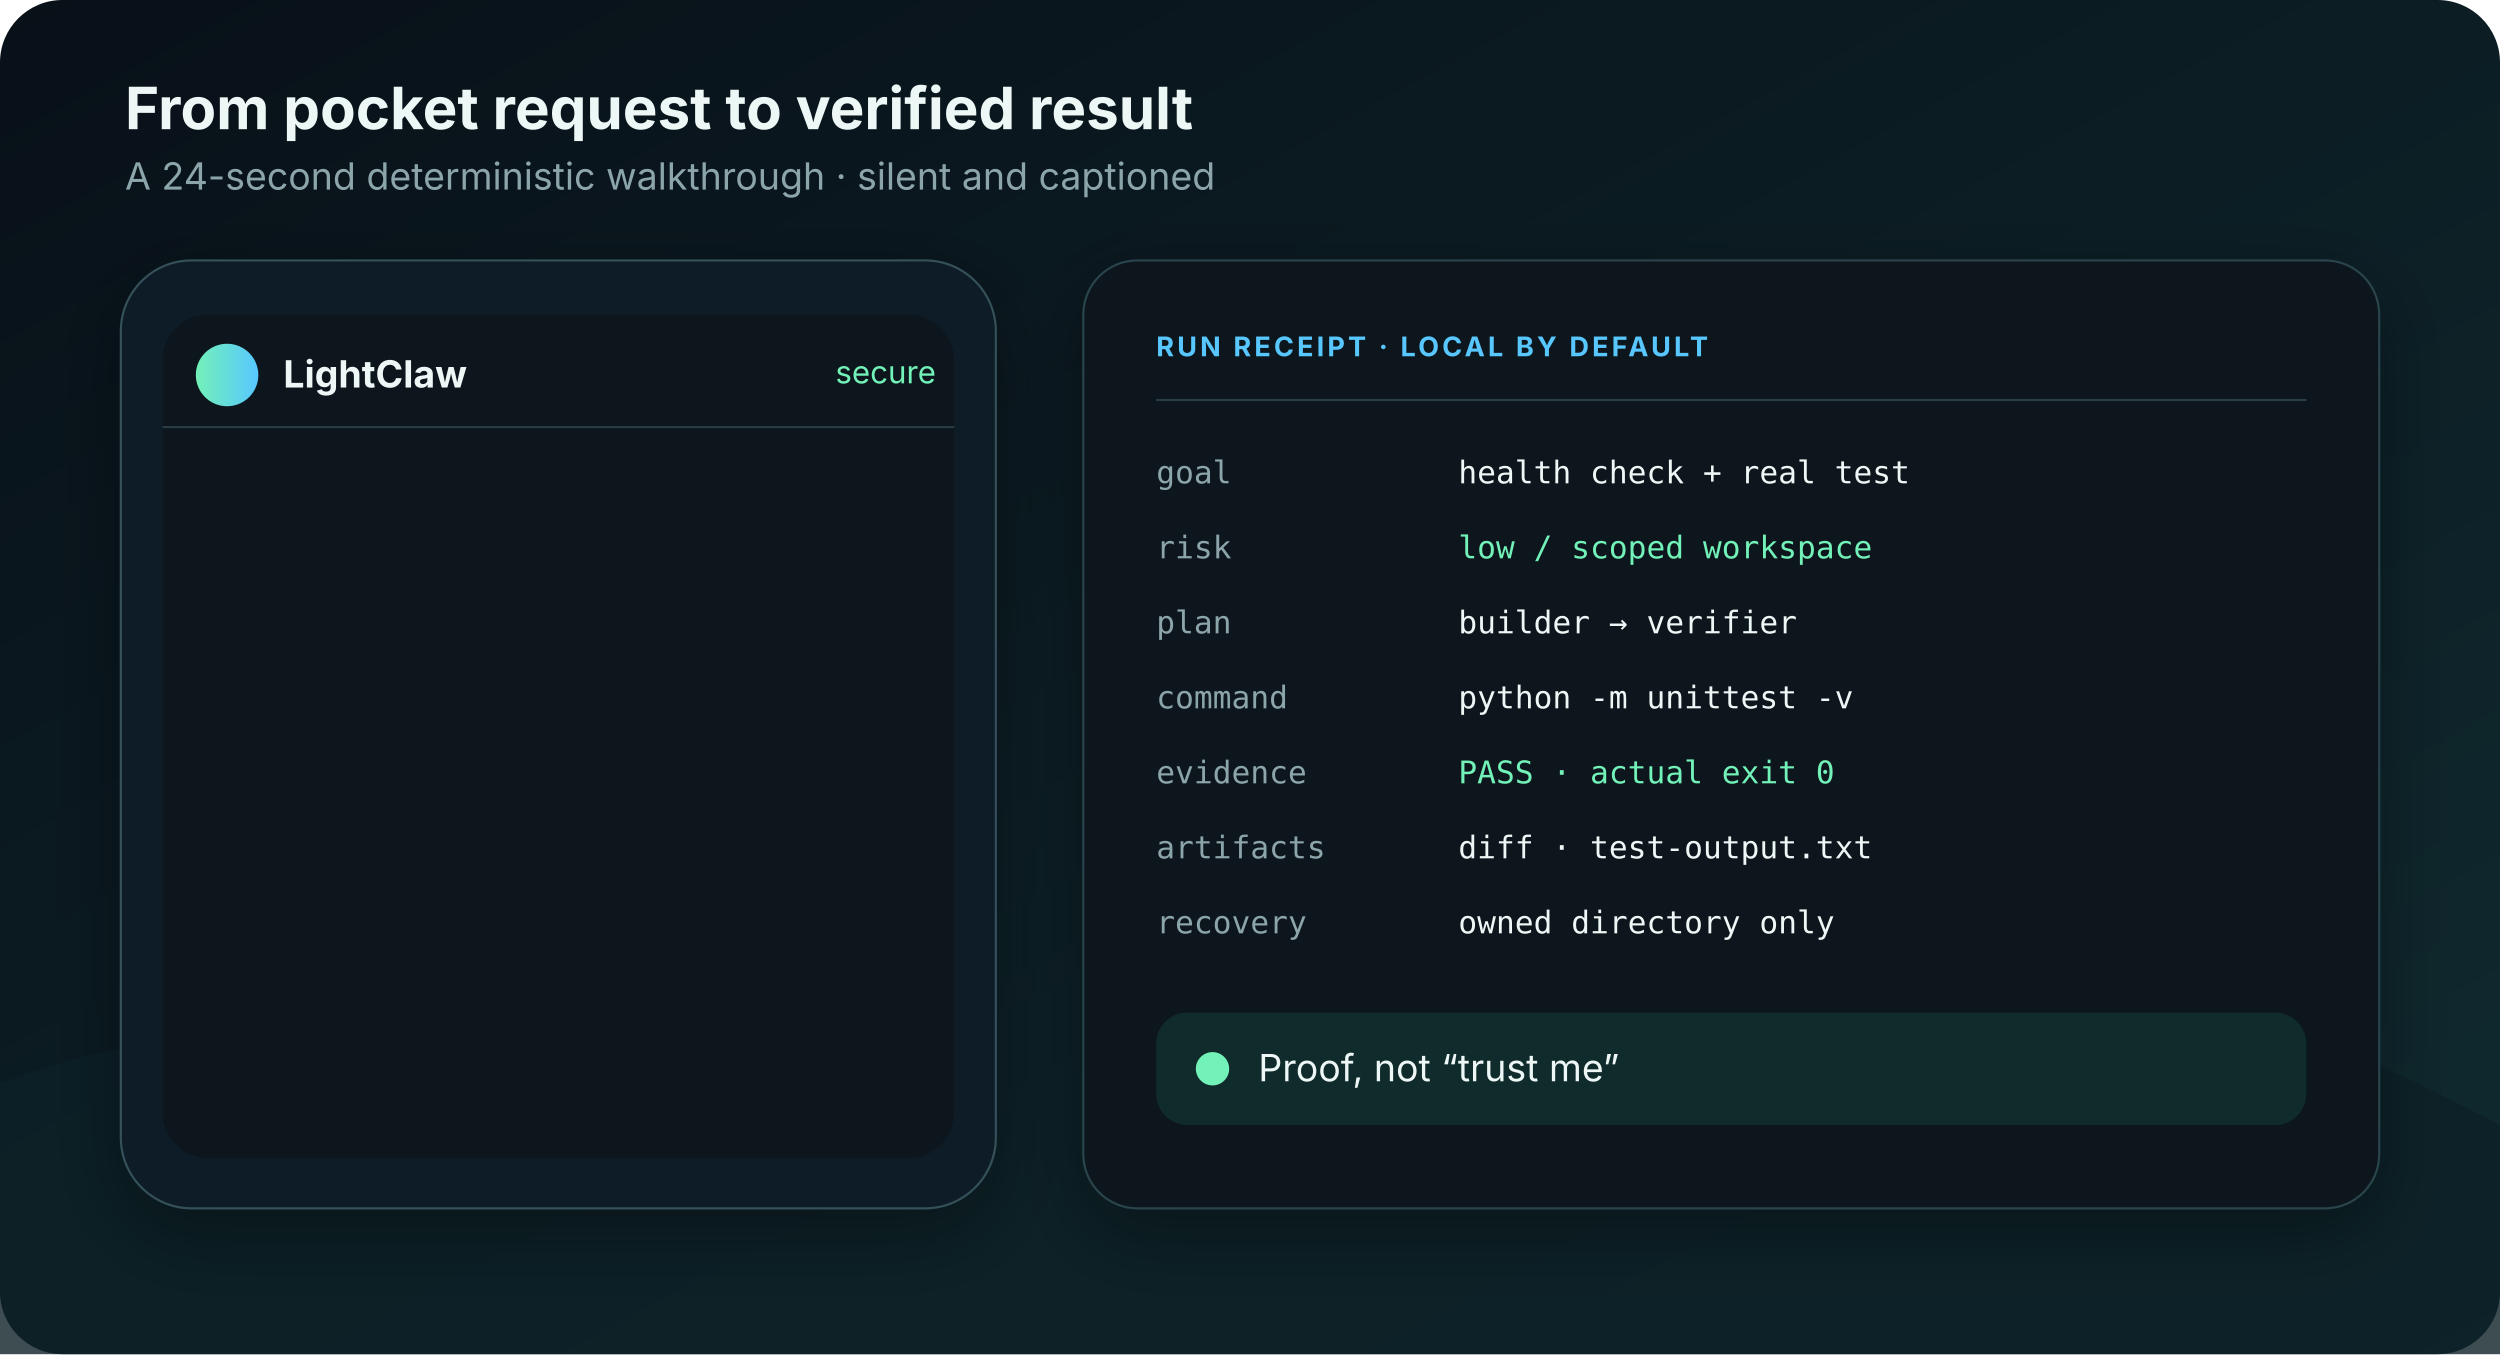
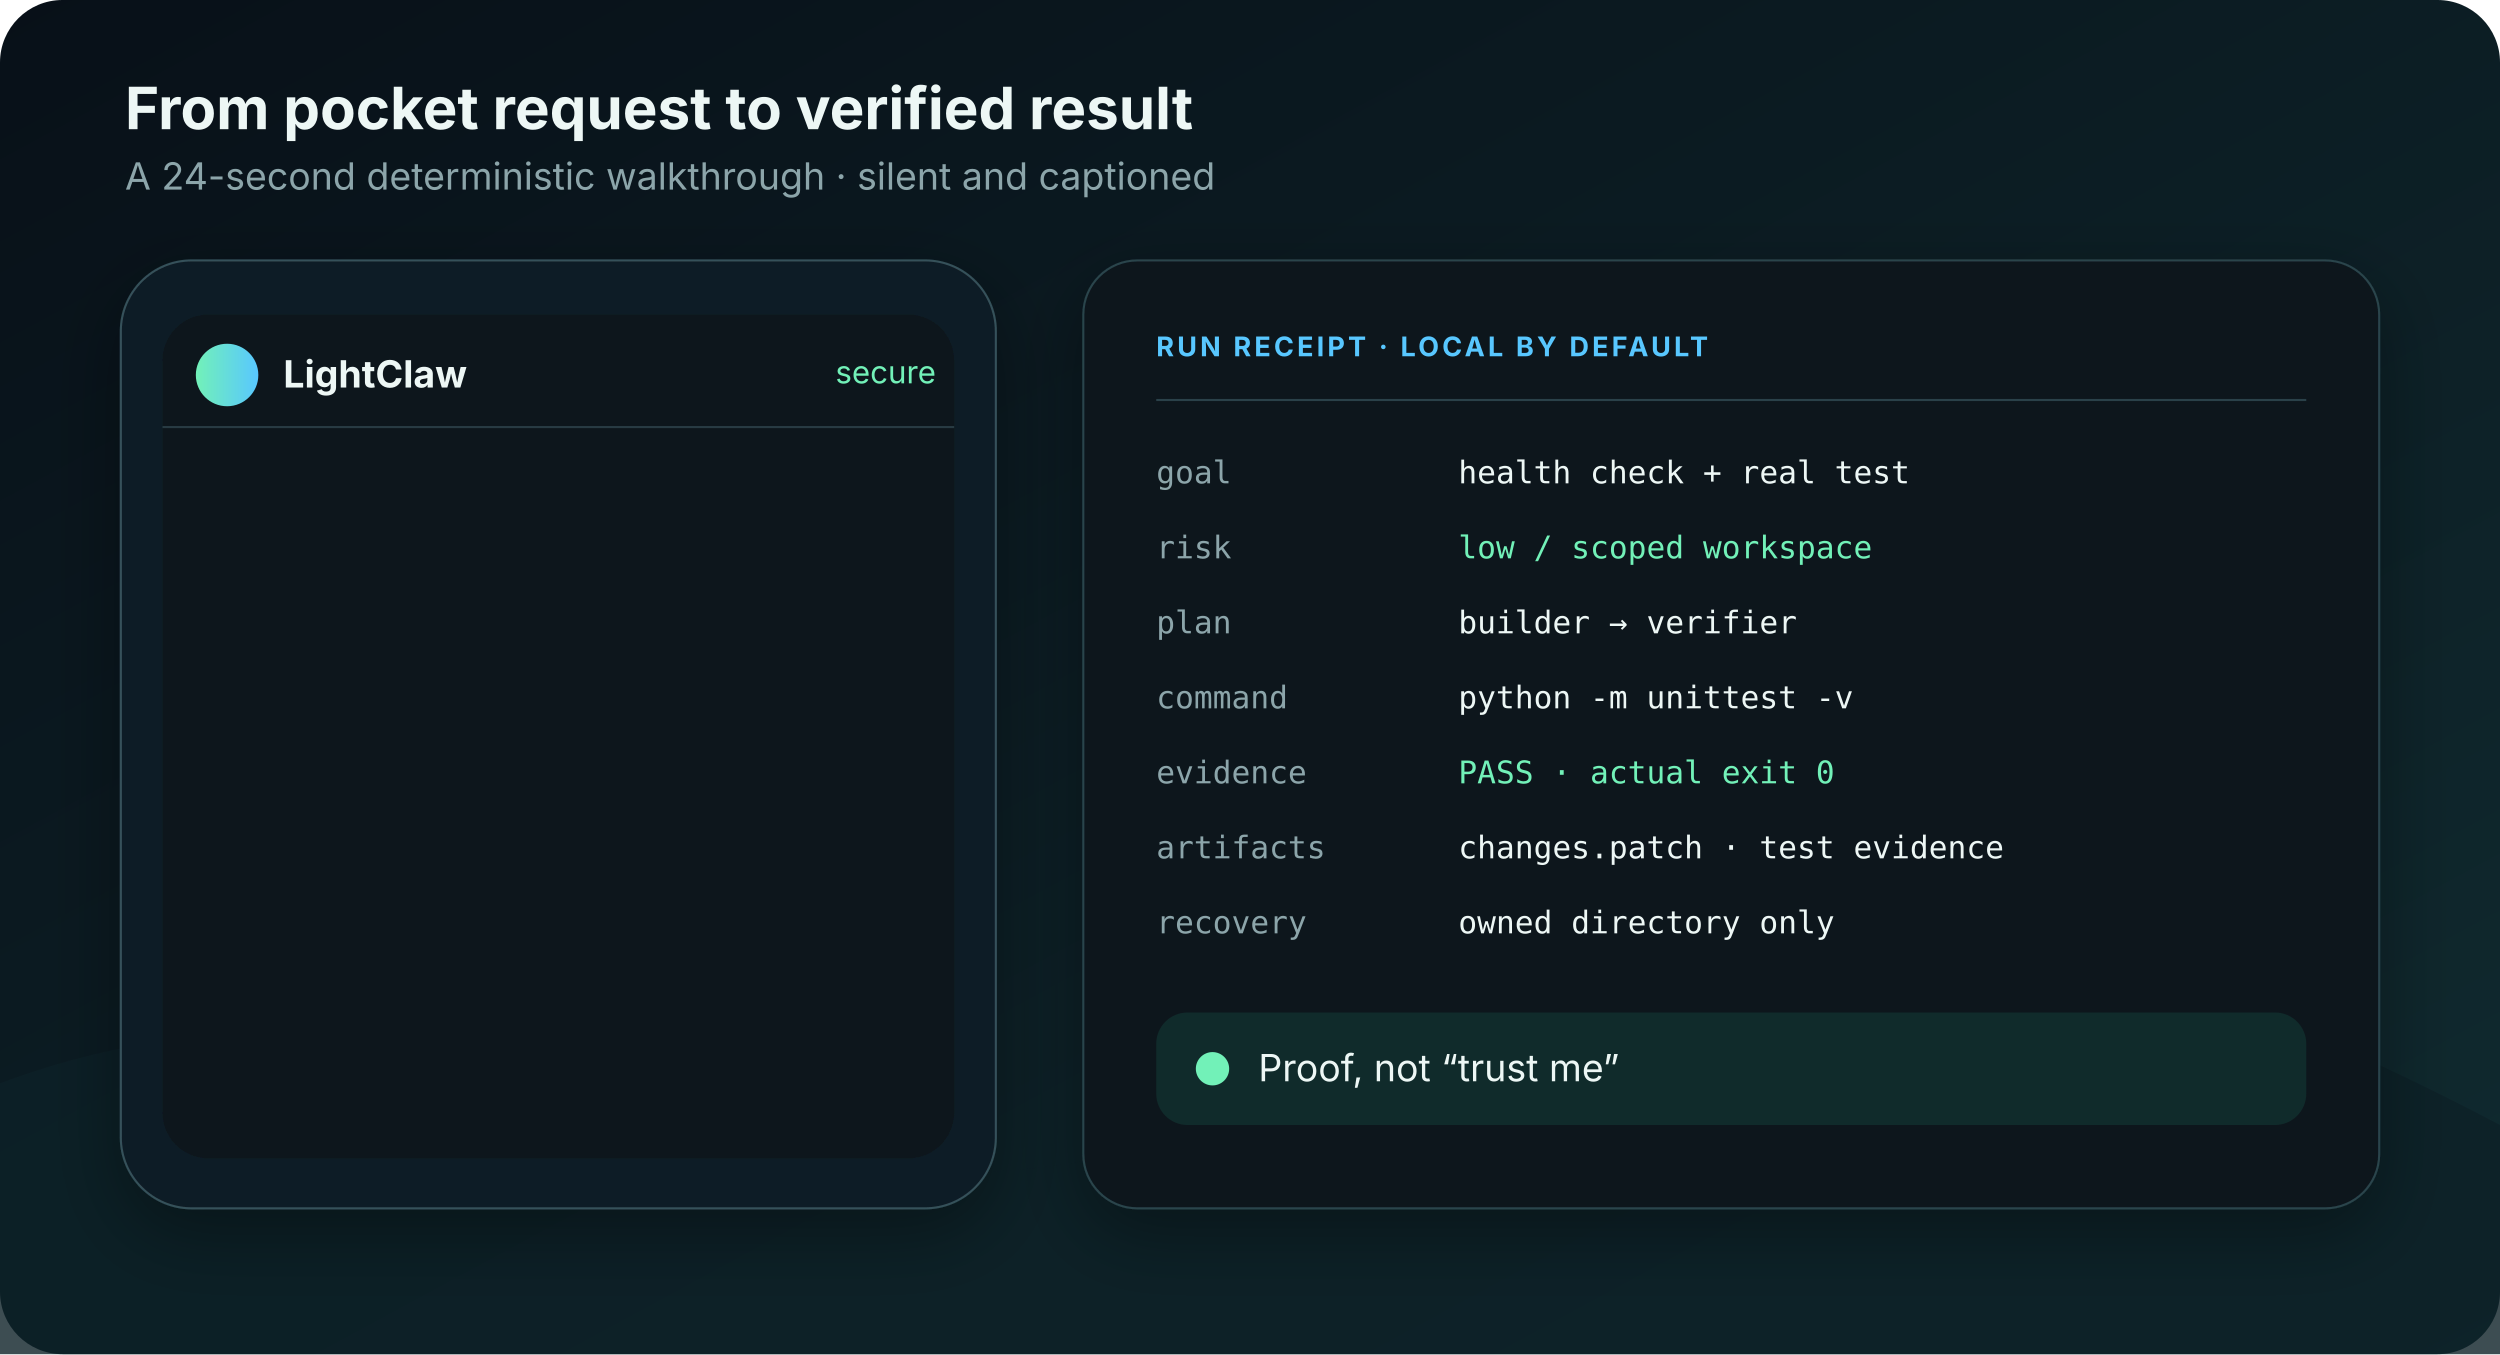
<svg xmlns="http://www.w3.org/2000/svg" width="1200" height="650" viewBox="0 0 1200 650" role="img" aria-labelledby="title desc">
  <defs>
    <linearGradient id="bg" x1="0" y1="0" x2="1" y2="1">
      <stop offset="0" stop-color="#081018" />
      <stop offset="1" stop-color="#102b30" />
    </linearGradient>
    <linearGradient id="accent" x1="0" y1="0" x2="1" y2="0">
      <stop offset="0" stop-color="#72f1b8" />
      <stop offset="1" stop-color="#58c7ff" />
    </linearGradient>
    <filter id="shadow">
      <feDropShadow dx="0" dy="12" stdDeviation="18" flood-opacity=".35" />
    </filter>
    <style>
      .ui{font-family:ui-monospace,SFMono-Regular,Menlo,monospace}.sans{font-family:Inter,ui-sans-serif,system-ui,sans-serif}.muted{fill:#8ca5aa}.white{fill:#edf7f5}.green{fill:#72f1b8}.cyan{fill:#58c7ff}.small{font-size:15px}.body{font-size:18px}.label{font-size:13px;font-weight:700;letter-spacing:1.5px}.title{font-size:28px;font-weight:750}
    </style>
  </defs>
  <rect width="1200" height="650" rx="30" fill="url(#bg)" />
  <path d="M0 520 C240 430 350 640 610 530 S990 430 1200 540 V650 H0Z" fill="#0d2027" opacity=".8" />
  <text x="60" y="62" class="sans title white">From pocket request to verified result</text>
  <text x="60" y="91" class="sans body muted">A 24-second deterministic walkthrough · silent and captioned</text>
  <g filter="url(#shadow)">
    <rect x="58" y="125" width="420" height="455" rx="34" fill="#101c25" stroke="#36515a" />
    <rect x="78" y="151" width="380" height="405" rx="22" fill="#0d171e" />
  </g>
  <circle cx="109" cy="180" r="15" fill="url(#accent)" />
  <text x="136" y="186" class="sans body white" font-weight="700">LightClaw</text>
  <text x="401" y="184" class="sans small green">secure</text>
  <line x1="78" y1="205" x2="458" y2="205" stroke="#283b43" />
  <g opacity="0">
    <animate attributeName="opacity" values="0;1;1;0;0" keyTimes="0;.02;.21;.25;1" dur="24s" repeatCount="indefinite" />
    <rect x="142" y="231" width="288" height="77" rx="18" fill="#275e55" />
    <text x="162" y="257" class="sans small white">Add a health check, test it,</text>
    <text x="162" y="281" class="sans small white">and return only verified work.</text>
    <text x="94" y="340" class="sans label green">1 · GOAL RECEIVED</text>
    <text x="94" y="371" class="sans small muted">Scope: fixture repo only</text>
    <text x="94" y="396" class="sans small muted">Capability: workspace-write</text>
  </g>
  <g opacity="0">
    <animate attributeName="opacity" values="0;0;1;1;0;0" keyTimes="0;.21;.25;.42;.46;1" dur="24s" repeatCount="indefinite" />
    <text x="94" y="243" class="sans label cyan">2 · REVIEW THE DAG</text>
    <rect x="94" y="266" width="330" height="54" rx="12" fill="#182a33" stroke="#31505b" />
    <circle cx="117" cy="293" r="8" fill="#72f1b8" />
    <text x="137" y="299" class="ui small white">builder · create health()</text>
    <path d="M117 320 V342" stroke="#58c7ff" stroke-width="2" />
    <rect x="94" y="342" width="330" height="54" rx="12" fill="#182a33" stroke="#31505b" />
    <circle cx="117" cy="369" r="8" fill="#58c7ff" />
    <text x="137" y="375" class="ui small white">verifier · run unittest</text>
    <rect x="94" y="427" width="150" height="43" rx="13" fill="#72f1b8" />
    <text x="134" y="454" class="sans small" fill="#071713" font-weight="800">APPROVE</text>
    <rect x="258" y="427" width="92" height="43" rx="13" fill="#1b3038" />
    <text x="282" y="454" class="sans small muted">EDIT</text>
  </g>
  <g opacity="0">
    <animate attributeName="opacity" values="0;0;1;1;0;0" keyTimes="0;.42;.46;.70;.74;1" dur="24s" repeatCount="indefinite" />
    <text x="94" y="243" class="sans label green">3 · WORK IS VISIBLE</text>
    <rect x="94" y="267" width="330" height="57" rx="12" fill="#14272e" />
    <text x="112" y="291" class="ui small cyan">builder</text>
    <text x="190" y="291" class="ui small white">service.py</text>
    <rect x="112" y="304" width="266" height="4" rx="2" fill="#29424b" />
    <rect x="112" y="304" width="240" height="4" rx="2" fill="#72f1b8">
      <animate attributeName="width" values="20;240" dur="4s" begin="11s" repeatCount="indefinite" />
    </rect>
    <rect x="94" y="339" width="330" height="57" rx="12" fill="#14272e" />
    <text x="112" y="363" class="ui small cyan">verifier</text>
    <text x="207" y="363" class="ui small white">python -m unittest</text>
    <rect x="112" y="376" width="266" height="4" rx="2" fill="#29424b" />
    <rect x="112" y="376" width="240" height="4" rx="2" fill="#58c7ff" />
    <text x="94" y="443" class="sans small muted">No provider keys enter worker env</text>
    <text x="94" y="472" class="sans small muted">Timeout kills the process tree</text>
  </g>
  <g opacity="0">
    <animate attributeName="opacity" values="0;0;1;1" keyTimes="0;.70;.74;1" dur="24s" repeatCount="indefinite" />
    <text x="94" y="243" class="sans label green">4 · VERIFIED RESULT</text>
    <text x="94" y="282" class="sans body white">✓ 1 test passed</text>
    <text x="94" y="315" class="sans body white">✓ 3 files recorded</text>
    <text x="94" y="348" class="sans body white">✓ receipt.json + receipt.md</text>
    <rect x="94" y="391" width="330" height="75" rx="14" fill="#122a2a" stroke="#397967" />
    <text x="113" y="421" class="ui small green">status: accepted</text>
    <text x="113" y="448" class="ui small muted">cost: $0 · tokens: 0 · undo: ready</text>
  </g>
  <g filter="url(#shadow)">
    <rect x="520" y="125" width="622" height="455" rx="26" fill="#0c171d" stroke="#2b444c" />
  </g>
  <text x="555" y="171" class="sans label cyan">RUN RECEIPT · LOCAL BY DEFAULT</text>
  <line x1="555" y1="192" x2="1107" y2="192" stroke="#2a4149" />
  <text x="555" y="232" class="ui small muted">goal</text>
  <text x="700" y="232" class="ui small white">health check + real test</text>
  <text x="555" y="268" class="ui small muted">risk</text>
  <text x="700" y="268" class="ui small green">low / scoped workspace</text>
  <text x="555" y="304" class="ui small muted">plan</text>
  <text x="700" y="304" class="ui small white">builder → verifier</text>
  <text x="555" y="340" class="ui small muted">command</text>
  <text x="700" y="340" class="ui small white">python -m unittest -v</text>
  <text x="555" y="376" class="ui small muted">evidence</text>
  <text x="700" y="376" class="ui small green">PASS · actual exit 0</text>
  <text x="555" y="412" class="ui small muted">artifacts</text>
-   <text x="700" y="412" class="ui small white">diff · test-output.txt</text>
+   <text x="700" y="412" class="ui small white">changes.patch · test evidence</text>
  <text x="555" y="448" class="ui small muted">recovery</text>
  <text x="700" y="448" class="ui small white">owned directory only</text>
  <rect x="555" y="486" width="552" height="54" rx="15" fill="#102b2b" />
  <circle cx="582" cy="513" r="8" fill="#72f1b8" />
  <text x="604" y="519" class="sans body white">Proof, not “trust me”</text>
</svg>
